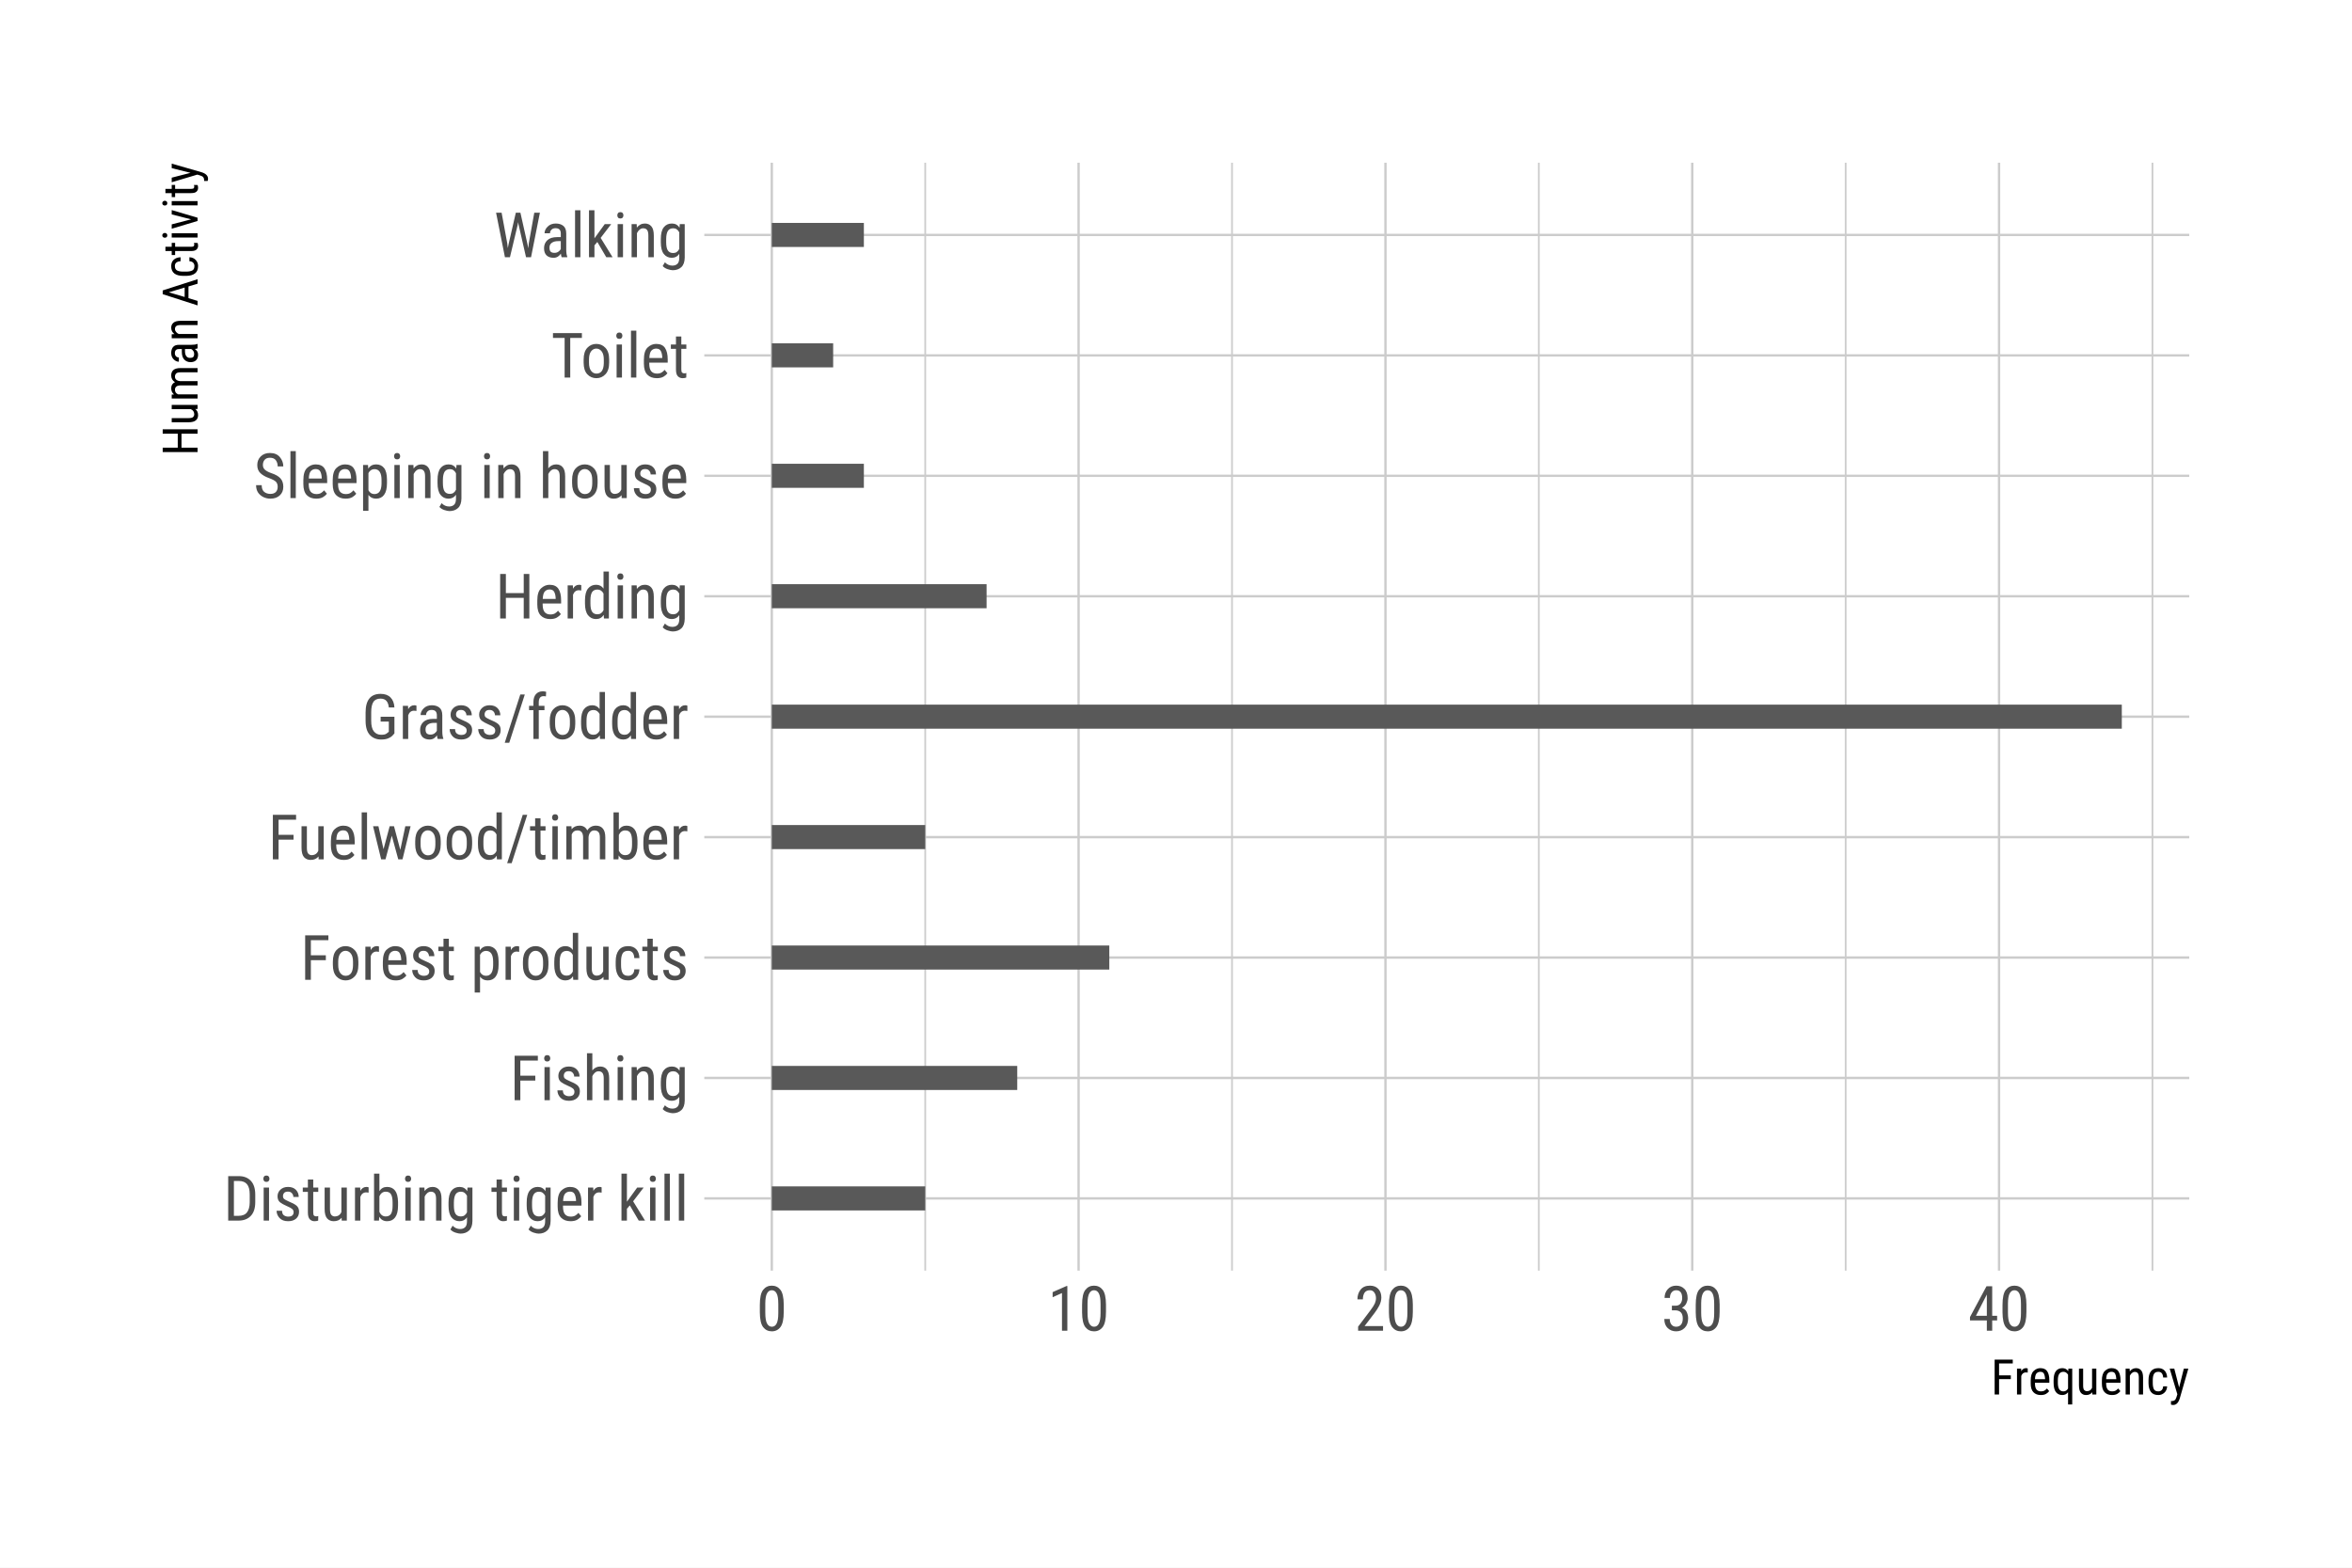
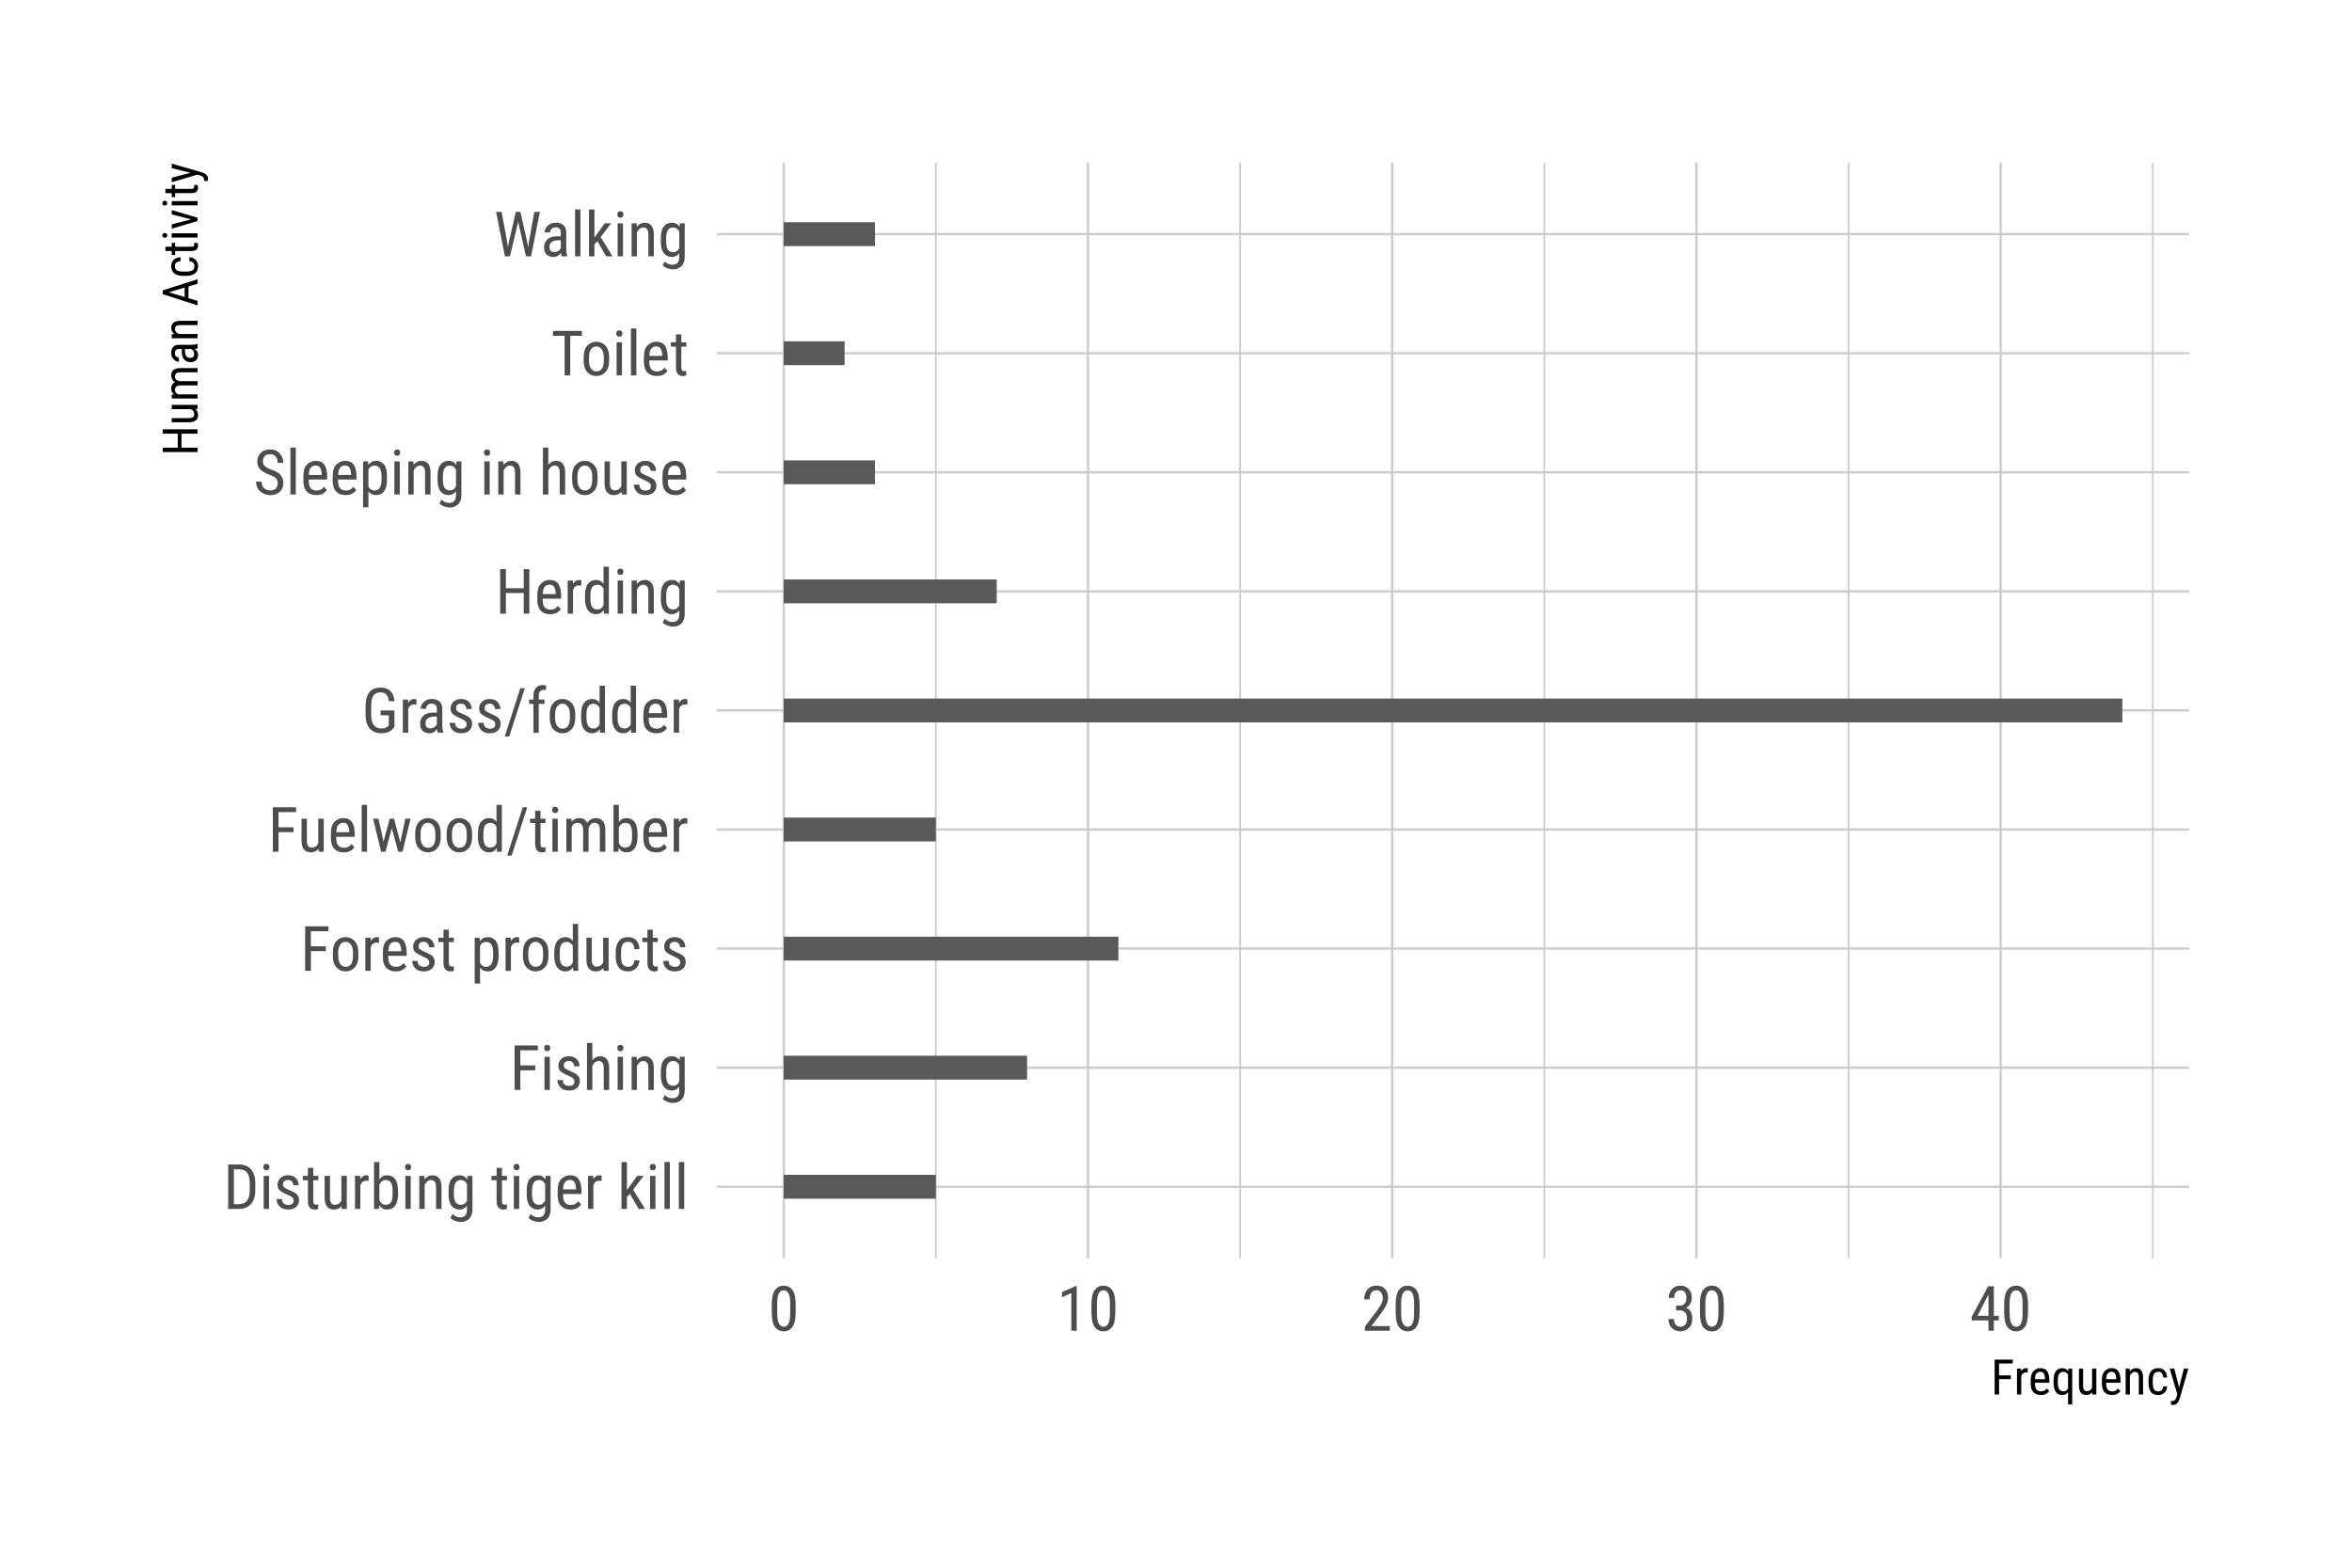
<svg xmlns="http://www.w3.org/2000/svg" width="432.00pt" height="288.00pt" viewBox="0 0 432.00 288.00">
  <g class="svglite">
    <defs>
      <style type="text/css">
    .svglite line, .svglite polyline, .svglite polygon, .svglite path, .svglite rect, .svglite circle {
      fill: none;
      stroke: #000000;
      stroke-linecap: round;
      stroke-linejoin: round;
      stroke-miterlimit: 10.00;
    }
    .svglite text {
      white-space: pre;
    }
    .svglite g.glyphgroup path {
      fill: inherit;
      stroke: none;
    }
  </style>
    </defs>
    <rect width="100%" height="100%" style="stroke: none; fill: #FFFFFF;" />
    <defs>
      <clipPath id="cpMC4wMHw0MzIuMDB8MC4wMHwyODguMDA=">
        <rect x="0.00" y="0.00" width="432.00" height="288.00" />
      </clipPath>
    </defs>
    <g clip-path="url(#cpMC4wMHw0MzIuMDB8MC4wMHwyODguMDA=)">
- </g>
+       <rect x="0.00" y="0.00" width="432.00" height="288.00" style="stroke-width: 1.12; stroke: none; fill: #FFFFFF;" />
+     </g>
    <defs>
-       <clipPath id="cpMTI5LjM2fDQwMi4xMXwyOS44OXwyMzMuNDM=">
-         <rect x="129.36" y="29.89" width="272.75" height="203.55" />
+       <clipPath id="cpMTMxLjY1fDQwMi4xMXwyOS44OXwyMzEuMTQ=">
+         <rect x="131.65" y="29.89" width="270.46" height="201.25" />
      </clipPath>
    </defs>
-     <g clip-path="url(#cpMTI5LjM2fDQwMi4xMXwyOS44OXwyMzMuNDM=)">
-       <polyline points="169.94,233.43 169.94,29.89 " style="stroke-width: 0.32; stroke: #CCCCCC; stroke-linecap: butt;" />
-       <polyline points="226.29,233.43 226.29,29.89 " style="stroke-width: 0.32; stroke: #CCCCCC; stroke-linecap: butt;" />
-       <polyline points="282.64,233.43 282.64,29.89 " style="stroke-width: 0.32; stroke: #CCCCCC; stroke-linecap: butt;" />
-       <polyline points="339.00,233.43 339.00,29.89 " style="stroke-width: 0.32; stroke: #CCCCCC; stroke-linecap: butt;" />
-       <polyline points="395.35,233.43 395.35,29.89 " style="stroke-width: 0.32; stroke: #CCCCCC; stroke-linecap: butt;" />
-       <polyline points="129.36,220.16 402.11,220.16 " style="stroke-width: 0.43; stroke: #CCCCCC; stroke-linecap: butt;" />
-       <polyline points="129.36,198.03 402.11,198.03 " style="stroke-width: 0.43; stroke: #CCCCCC; stroke-linecap: butt;" />
-       <polyline points="129.36,175.91 402.11,175.91 " style="stroke-width: 0.43; stroke: #CCCCCC; stroke-linecap: butt;" />
-       <polyline points="129.36,153.79 402.11,153.79 " style="stroke-width: 0.43; stroke: #CCCCCC; stroke-linecap: butt;" />
-       <polyline points="129.36,131.66 402.11,131.66 " style="stroke-width: 0.43; stroke: #CCCCCC; stroke-linecap: butt;" />
-       <polyline points="129.36,109.54 402.11,109.54 " style="stroke-width: 0.43; stroke: #CCCCCC; stroke-linecap: butt;" />
-       <polyline points="129.36,87.41 402.11,87.41 " style="stroke-width: 0.43; stroke: #CCCCCC; stroke-linecap: butt;" />
-       <polyline points="129.36,65.29 402.11,65.29 " style="stroke-width: 0.43; stroke: #CCCCCC; stroke-linecap: butt;" />
-       <polyline points="129.36,43.16 402.11,43.16 " style="stroke-width: 0.43; stroke: #CCCCCC; stroke-linecap: butt;" />
-       <polyline points="141.76,233.43 141.76,29.89 " style="stroke-width: 0.43; stroke: #CCCCCC; stroke-linecap: butt;" />
-       <polyline points="198.11,233.43 198.11,29.89 " style="stroke-width: 0.43; stroke: #CCCCCC; stroke-linecap: butt;" />
-       <polyline points="254.47,233.43 254.47,29.89 " style="stroke-width: 0.43; stroke: #CCCCCC; stroke-linecap: butt;" />
-       <polyline points="310.82,233.43 310.82,29.89 " style="stroke-width: 0.43; stroke: #CCCCCC; stroke-linecap: butt;" />
-       <polyline points="367.17,233.43 367.17,29.89 " style="stroke-width: 0.43; stroke: #CCCCCC; stroke-linecap: butt;" />
-       <rect x="141.76" y="217.95" width="28.18" height="4.42" style="stroke-width: 1.07; stroke: none; stroke-linecap: butt; stroke-linejoin: miter; fill: #595959;" />
-       <rect x="141.76" y="195.82" width="45.08" height="4.42" style="stroke-width: 1.07; stroke: none; stroke-linecap: butt; stroke-linejoin: miter; fill: #595959;" />
-       <rect x="141.76" y="173.70" width="61.99" height="4.42" style="stroke-width: 1.07; stroke: none; stroke-linecap: butt; stroke-linejoin: miter; fill: #595959;" />
-       <rect x="141.76" y="151.57" width="28.18" height="4.42" style="stroke-width: 1.07; stroke: none; stroke-linecap: butt; stroke-linejoin: miter; fill: #595959;" />
-       <rect x="141.76" y="129.45" width="247.96" height="4.42" style="stroke-width: 1.07; stroke: none; stroke-linecap: butt; stroke-linejoin: miter; fill: #595959;" />
-       <rect x="141.76" y="107.32" width="39.45" height="4.42" style="stroke-width: 1.07; stroke: none; stroke-linecap: butt; stroke-linejoin: miter; fill: #595959;" />
-       <rect x="141.76" y="85.20" width="16.91" height="4.42" style="stroke-width: 1.07; stroke: none; stroke-linecap: butt; stroke-linejoin: miter; fill: #595959;" />
-       <rect x="141.76" y="63.07" width="11.27" height="4.42" style="stroke-width: 1.07; stroke: none; stroke-linecap: butt; stroke-linejoin: miter; fill: #595959;" />
-       <rect x="141.76" y="40.95" width="16.91" height="4.42" style="stroke-width: 1.07; stroke: none; stroke-linecap: butt; stroke-linejoin: miter; fill: #595959;" />
+     <g clip-path="url(#cpMTMxLjY1fDQwMi4xMXwyOS44OXwyMzEuMTQ=)">
+       <polyline points="171.89,231.14 171.89,29.89 " style="stroke-width: 0.32; stroke: #CCCCCC; stroke-linecap: butt;" />
+       <polyline points="227.77,231.14 227.77,29.89 " style="stroke-width: 0.32; stroke: #CCCCCC; stroke-linecap: butt;" />
+       <polyline points="283.65,231.14 283.65,29.89 " style="stroke-width: 0.32; stroke: #CCCCCC; stroke-linecap: butt;" />
+       <polyline points="339.53,231.14 339.53,29.89 " style="stroke-width: 0.32; stroke: #CCCCCC; stroke-linecap: butt;" />
+       <polyline points="395.41,231.14 395.41,29.89 " style="stroke-width: 0.32; stroke: #CCCCCC; stroke-linecap: butt;" />
+       <polyline points="131.65,218.02 402.11,218.02 " style="stroke-width: 0.43; stroke: #CCCCCC; stroke-linecap: butt;" />
+       <polyline points="131.65,196.14 402.11,196.14 " style="stroke-width: 0.43; stroke: #CCCCCC; stroke-linecap: butt;" />
+       <polyline points="131.65,174.27 402.11,174.27 " style="stroke-width: 0.43; stroke: #CCCCCC; stroke-linecap: butt;" />
+       <polyline points="131.65,152.39 402.11,152.39 " style="stroke-width: 0.43; stroke: #CCCCCC; stroke-linecap: butt;" />
+       <polyline points="131.65,130.51 402.11,130.51 " style="stroke-width: 0.43; stroke: #CCCCCC; stroke-linecap: butt;" />
+       <polyline points="131.65,108.64 402.11,108.64 " style="stroke-width: 0.43; stroke: #CCCCCC; stroke-linecap: butt;" />
+       <polyline points="131.65,86.76 402.11,86.76 " style="stroke-width: 0.43; stroke: #CCCCCC; stroke-linecap: butt;" />
+       <polyline points="131.65,64.89 402.11,64.89 " style="stroke-width: 0.43; stroke: #CCCCCC; stroke-linecap: butt;" />
+       <polyline points="131.65,43.01 402.11,43.01 " style="stroke-width: 0.43; stroke: #CCCCCC; stroke-linecap: butt;" />
+       <polyline points="143.95,231.14 143.95,29.89 " style="stroke-width: 0.43; stroke: #CCCCCC; stroke-linecap: butt;" />
+       <polyline points="199.83,231.14 199.83,29.89 " style="stroke-width: 0.43; stroke: #CCCCCC; stroke-linecap: butt;" />
+       <polyline points="255.71,231.14 255.71,29.89 " style="stroke-width: 0.43; stroke: #CCCCCC; stroke-linecap: butt;" />
+       <polyline points="311.59,231.14 311.59,29.89 " style="stroke-width: 0.43; stroke: #CCCCCC; stroke-linecap: butt;" />
+       <polyline points="367.47,231.14 367.47,29.89 " style="stroke-width: 0.43; stroke: #CCCCCC; stroke-linecap: butt;" />
+       <rect x="143.95" y="215.83" width="27.94" height="4.38" style="stroke-width: 1.12; stroke: none; stroke-linecap: butt; stroke-linejoin: miter; fill: #595959;" />
+       <rect x="143.95" y="193.95" width="44.70" height="4.38" style="stroke-width: 1.12; stroke: none; stroke-linecap: butt; stroke-linejoin: miter; fill: #595959;" />
+       <rect x="143.95" y="172.08" width="61.47" height="4.38" style="stroke-width: 1.12; stroke: none; stroke-linecap: butt; stroke-linejoin: miter; fill: #595959;" />
+       <rect x="143.95" y="150.20" width="27.94" height="4.38" style="stroke-width: 1.12; stroke: none; stroke-linecap: butt; stroke-linejoin: miter; fill: #595959;" />
+       <rect x="143.95" y="128.33" width="245.87" height="4.38" style="stroke-width: 1.12; stroke: none; stroke-linecap: butt; stroke-linejoin: miter; fill: #595959;" />
+       <rect x="143.95" y="106.45" width="39.12" height="4.38" style="stroke-width: 1.12; stroke: none; stroke-linecap: butt; stroke-linejoin: miter; fill: #595959;" />
+       <rect x="143.95" y="84.58" width="16.76" height="4.38" style="stroke-width: 1.12; stroke: none; stroke-linecap: butt; stroke-linejoin: miter; fill: #595959;" />
+       <rect x="143.95" y="62.70" width="11.18" height="4.38" style="stroke-width: 1.12; stroke: none; stroke-linecap: butt; stroke-linejoin: miter; fill: #595959;" />
+       <rect x="143.95" y="40.83" width="16.76" height="4.38" style="stroke-width: 1.12; stroke: none; stroke-linecap: butt; stroke-linejoin: miter; fill: #595959;" />
    </g>
    <g clip-path="url(#cpMC4wMHw0MzIuMDB8MC4wMHwyODguMDA=)">
-       <text x="126.50" y="224.24" text-anchor="end" style="font-size: 11.50px;fill: #4D4D4D; font-family: &quot;Roboto Condensed&quot;;" textLength="85.42px" lengthAdjust="spacingAndGlyphs">Disturbing tiger kill</text>
-       <text x="126.50" y="202.12" text-anchor="end" style="font-size: 11.50px;fill: #4D4D4D; font-family: &quot;Roboto Condensed&quot;;" textLength="32.83px" lengthAdjust="spacingAndGlyphs">Fishing</text>
-       <text x="126.50" y="180.00" text-anchor="end" style="font-size: 11.50px;fill: #4D4D4D; font-family: &quot;Roboto Condensed&quot;;" textLength="71.25px" lengthAdjust="spacingAndGlyphs">Forest products</text>
-       <text x="126.50" y="157.87" text-anchor="end" style="font-size: 11.50px;fill: #4D4D4D; font-family: &quot;Roboto Condensed&quot;;" textLength="77.22px" lengthAdjust="spacingAndGlyphs">Fuelwood/timber</text>
-       <text x="126.50" y="135.75" text-anchor="end" style="font-size: 11.50px;fill: #4D4D4D; font-family: &quot;Roboto Condensed&quot;;" textLength="60.03px" lengthAdjust="spacingAndGlyphs">Grass/fodder</text>
-       <text x="126.50" y="113.62" text-anchor="end" style="font-size: 11.50px;fill: #4D4D4D; font-family: &quot;Roboto Condensed&quot;;" textLength="35.48px" lengthAdjust="spacingAndGlyphs">Herding</text>
-       <text x="126.50" y="91.50" text-anchor="end" style="font-size: 11.50px;fill: #4D4D4D; font-family: &quot;Roboto Condensed&quot;;" textLength="79.91px" lengthAdjust="spacingAndGlyphs">Sleeping in house</text>
-       <text x="126.50" y="69.37" text-anchor="end" style="font-size: 11.50px;fill: #4D4D4D; font-family: &quot;Roboto Condensed&quot;;" textLength="25.25px" lengthAdjust="spacingAndGlyphs">Toilet</text>
-       <text x="126.50" y="47.25" text-anchor="end" style="font-size: 11.50px;fill: #4D4D4D; font-family: &quot;Roboto Condensed&quot;;" textLength="35.80px" lengthAdjust="spacingAndGlyphs">Walking</text>
-       <text x="141.76" y="244.47" text-anchor="middle" style="font-size: 11.50px;fill: #4D4D4D; font-family: &quot;Roboto Condensed&quot;;" textLength="5.67px" lengthAdjust="spacingAndGlyphs">0</text>
-       <text x="198.11" y="244.47" text-anchor="middle" style="font-size: 11.50px;fill: #4D4D4D; font-family: &quot;Roboto Condensed&quot;;" textLength="11.34px" lengthAdjust="spacingAndGlyphs">10</text>
-       <text x="254.47" y="244.47" text-anchor="middle" style="font-size: 11.50px;fill: #4D4D4D; font-family: &quot;Roboto Condensed&quot;;" textLength="11.34px" lengthAdjust="spacingAndGlyphs">20</text>
-       <text x="310.82" y="244.47" text-anchor="middle" style="font-size: 11.50px;fill: #4D4D4D; font-family: &quot;Roboto Condensed&quot;;" textLength="11.34px" lengthAdjust="spacingAndGlyphs">30</text>
-       <text x="367.17" y="244.47" text-anchor="middle" style="font-size: 11.50px;fill: #4D4D4D; font-family: &quot;Roboto Condensed&quot;;" textLength="11.34px" lengthAdjust="spacingAndGlyphs">40</text>
+       <text x="126.50" y="222.10" text-anchor="end" style="font-size: 11.50px;fill: #4D4D4D; font-family: &quot;Roboto Condensed&quot;;" textLength="85.42px" lengthAdjust="spacingAndGlyphs">Disturbing tiger kill</text>
+       <text x="126.50" y="200.23" text-anchor="end" style="font-size: 11.50px;fill: #4D4D4D; font-family: &quot;Roboto Condensed&quot;;" textLength="32.83px" lengthAdjust="spacingAndGlyphs">Fishing</text>
+       <text x="126.50" y="178.35" text-anchor="end" style="font-size: 11.50px;fill: #4D4D4D; font-family: &quot;Roboto Condensed&quot;;" textLength="71.25px" lengthAdjust="spacingAndGlyphs">Forest products</text>
+       <text x="126.50" y="156.48" text-anchor="end" style="font-size: 11.50px;fill: #4D4D4D; font-family: &quot;Roboto Condensed&quot;;" textLength="77.22px" lengthAdjust="spacingAndGlyphs">Fuelwood/timber</text>
+       <text x="126.50" y="134.60" text-anchor="end" style="font-size: 11.50px;fill: #4D4D4D; font-family: &quot;Roboto Condensed&quot;;" textLength="60.03px" lengthAdjust="spacingAndGlyphs">Grass/fodder</text>
+       <text x="126.50" y="112.73" text-anchor="end" style="font-size: 11.50px;fill: #4D4D4D; font-family: &quot;Roboto Condensed&quot;;" textLength="35.48px" lengthAdjust="spacingAndGlyphs">Herding</text>
+       <text x="126.50" y="90.85" text-anchor="end" style="font-size: 11.50px;fill: #4D4D4D; font-family: &quot;Roboto Condensed&quot;;" textLength="79.91px" lengthAdjust="spacingAndGlyphs">Sleeping in house</text>
+       <text x="126.50" y="68.97" text-anchor="end" style="font-size: 11.50px;fill: #4D4D4D; font-family: &quot;Roboto Condensed&quot;;" textLength="25.25px" lengthAdjust="spacingAndGlyphs">Toilet</text>
+       <text x="126.50" y="47.10" text-anchor="end" style="font-size: 11.50px;fill: #4D4D4D; font-family: &quot;Roboto Condensed&quot;;" textLength="35.80px" lengthAdjust="spacingAndGlyphs">Walking</text>
+       <text x="143.95" y="244.47" text-anchor="middle" style="font-size: 11.50px;fill: #4D4D4D; font-family: &quot;Roboto Condensed&quot;;" textLength="5.67px" lengthAdjust="spacingAndGlyphs">0</text>
+       <text x="199.83" y="244.47" text-anchor="middle" style="font-size: 11.50px;fill: #4D4D4D; font-family: &quot;Roboto Condensed&quot;;" textLength="11.34px" lengthAdjust="spacingAndGlyphs">10</text>
+       <text x="255.71" y="244.47" text-anchor="middle" style="font-size: 11.50px;fill: #4D4D4D; font-family: &quot;Roboto Condensed&quot;;" textLength="11.34px" lengthAdjust="spacingAndGlyphs">20</text>
+       <text x="311.59" y="244.47" text-anchor="middle" style="font-size: 11.50px;fill: #4D4D4D; font-family: &quot;Roboto Condensed&quot;;" textLength="11.34px" lengthAdjust="spacingAndGlyphs">30</text>
+       <text x="367.47" y="244.47" text-anchor="middle" style="font-size: 11.50px;fill: #4D4D4D; font-family: &quot;Roboto Condensed&quot;;" textLength="11.34px" lengthAdjust="spacingAndGlyphs">40</text>
      <text x="402.11" y="256.19" text-anchor="end" style="font-size: 9.00px; font-family: &quot;Roboto Condensed&quot;;" textLength="36.42px" lengthAdjust="spacingAndGlyphs">Frequency</text>
      <text transform="translate(36.29,29.89) rotate(-90)" text-anchor="end" style="font-size: 9.00px; font-family: &quot;Roboto Condensed&quot;;" textLength="53.80px" lengthAdjust="spacingAndGlyphs">Human Activity</text>
    </g>
  </g>
</svg>
